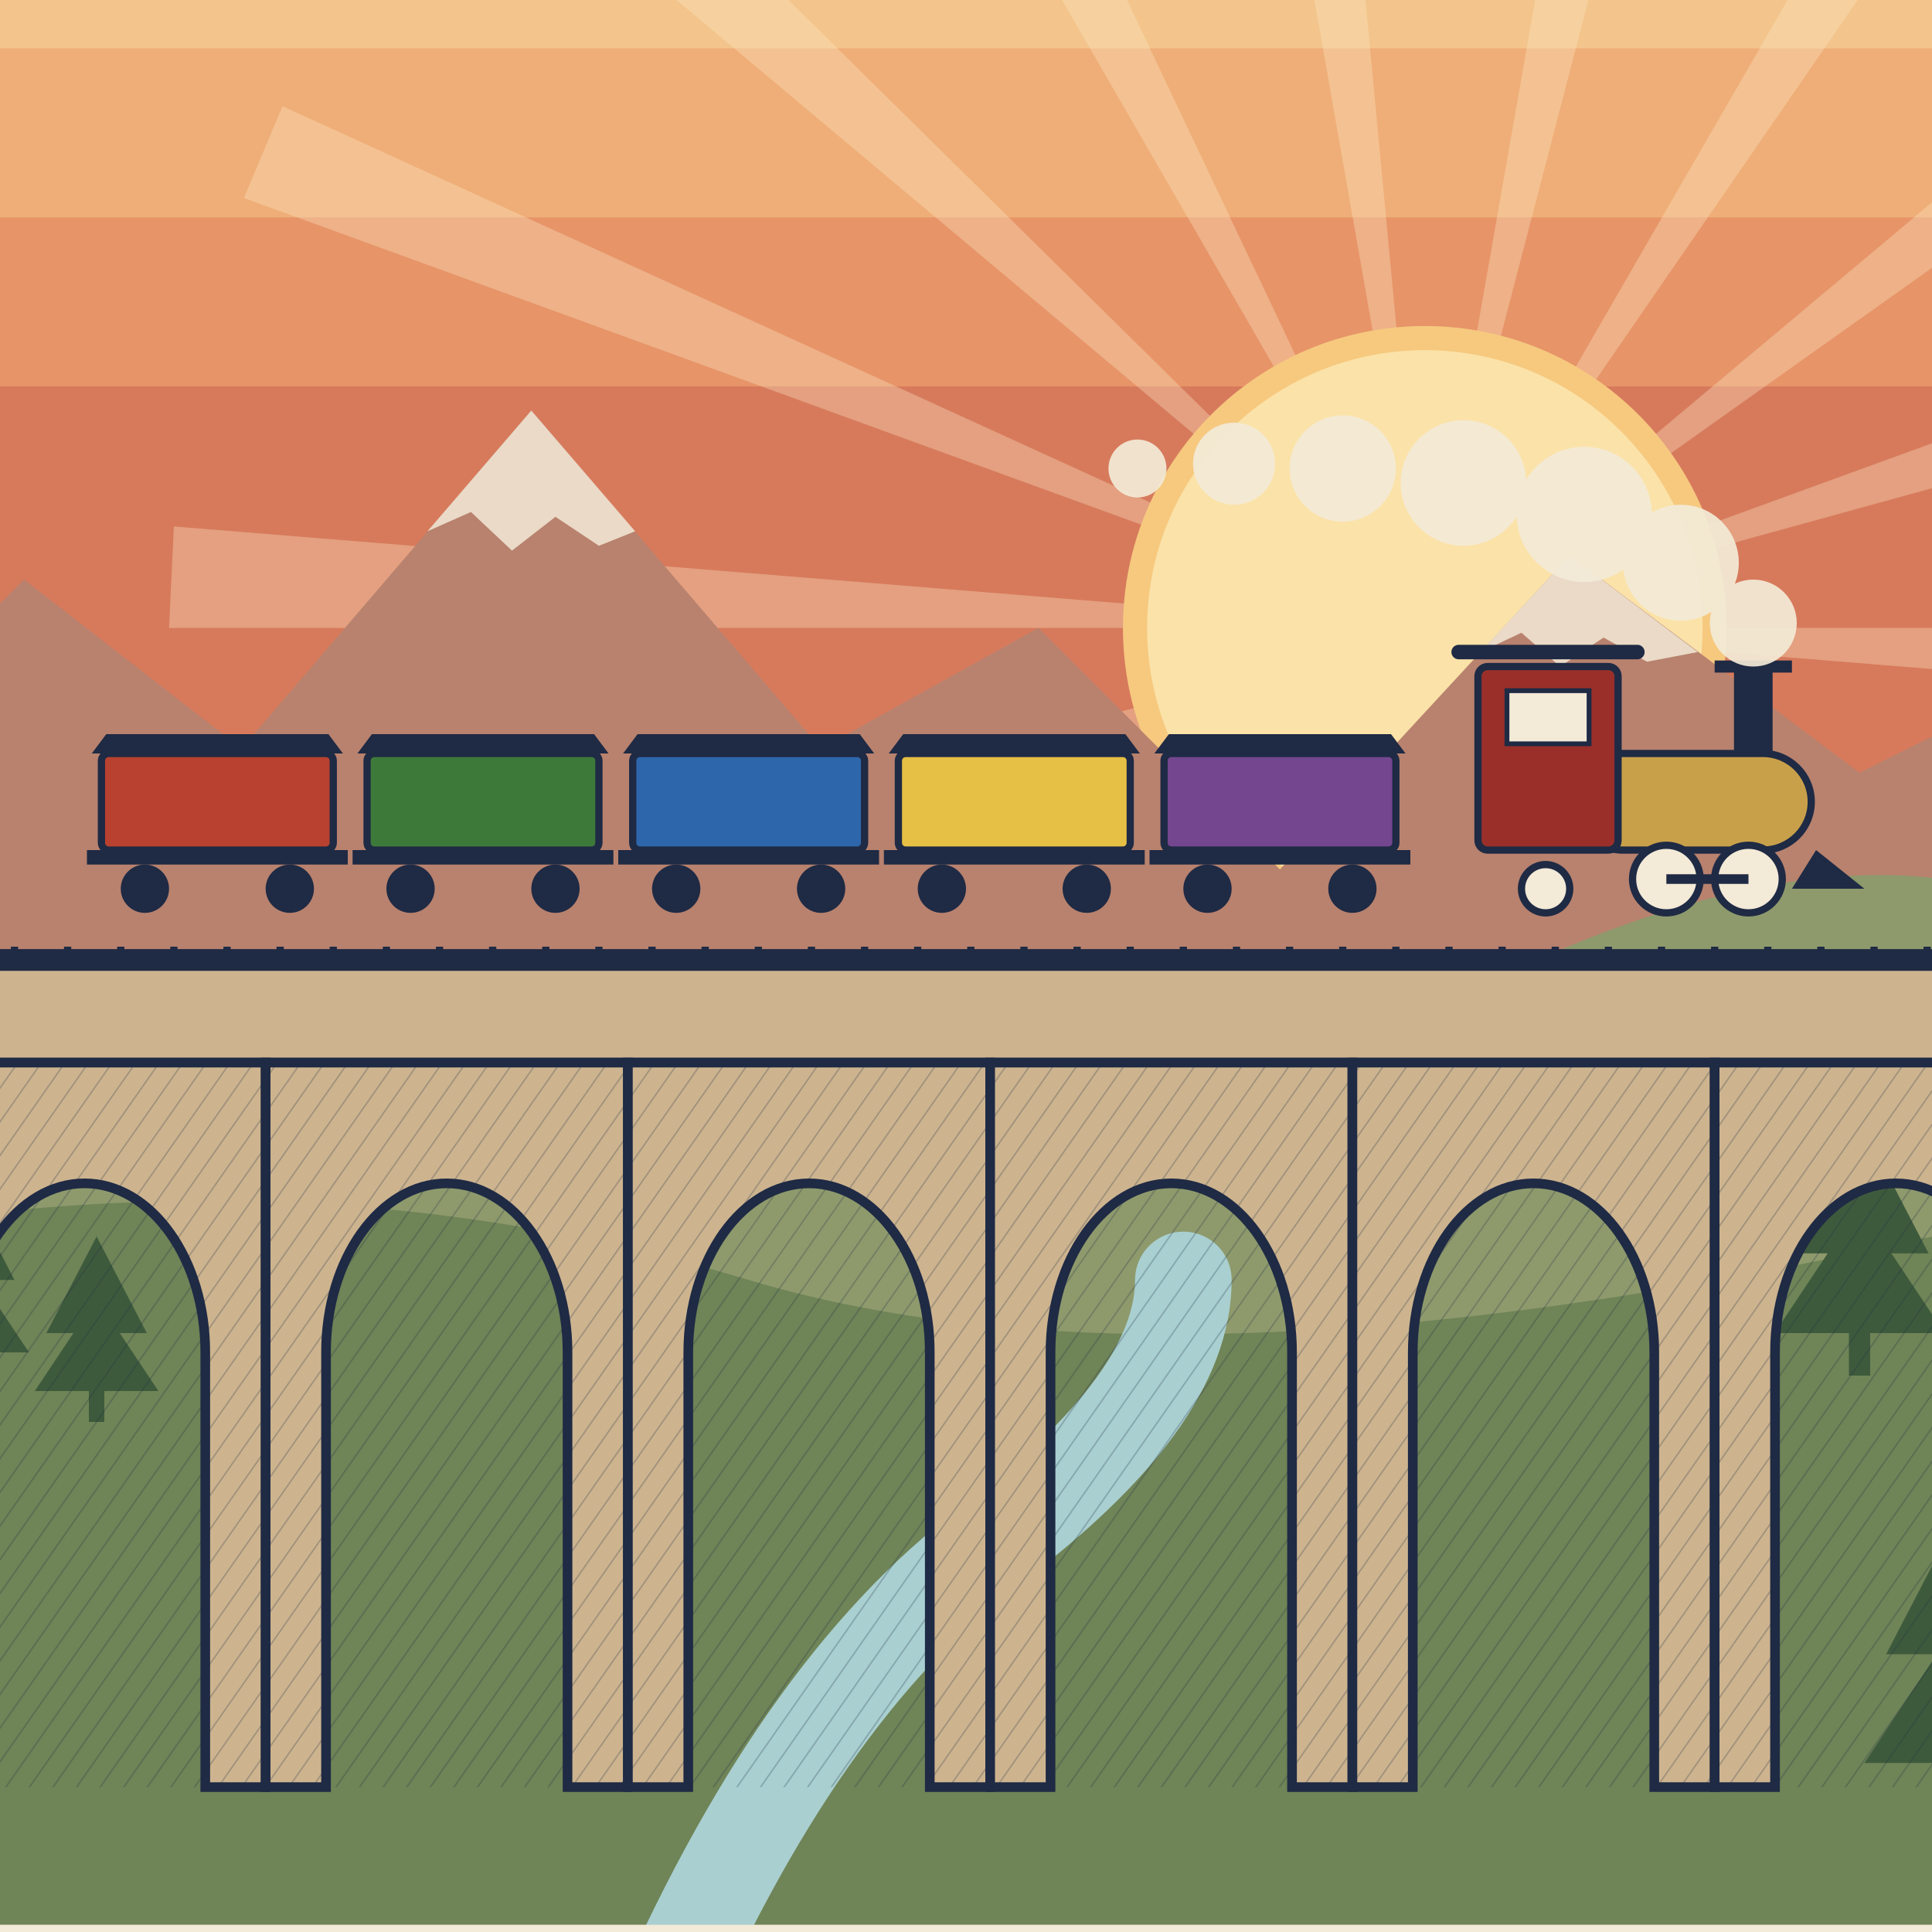
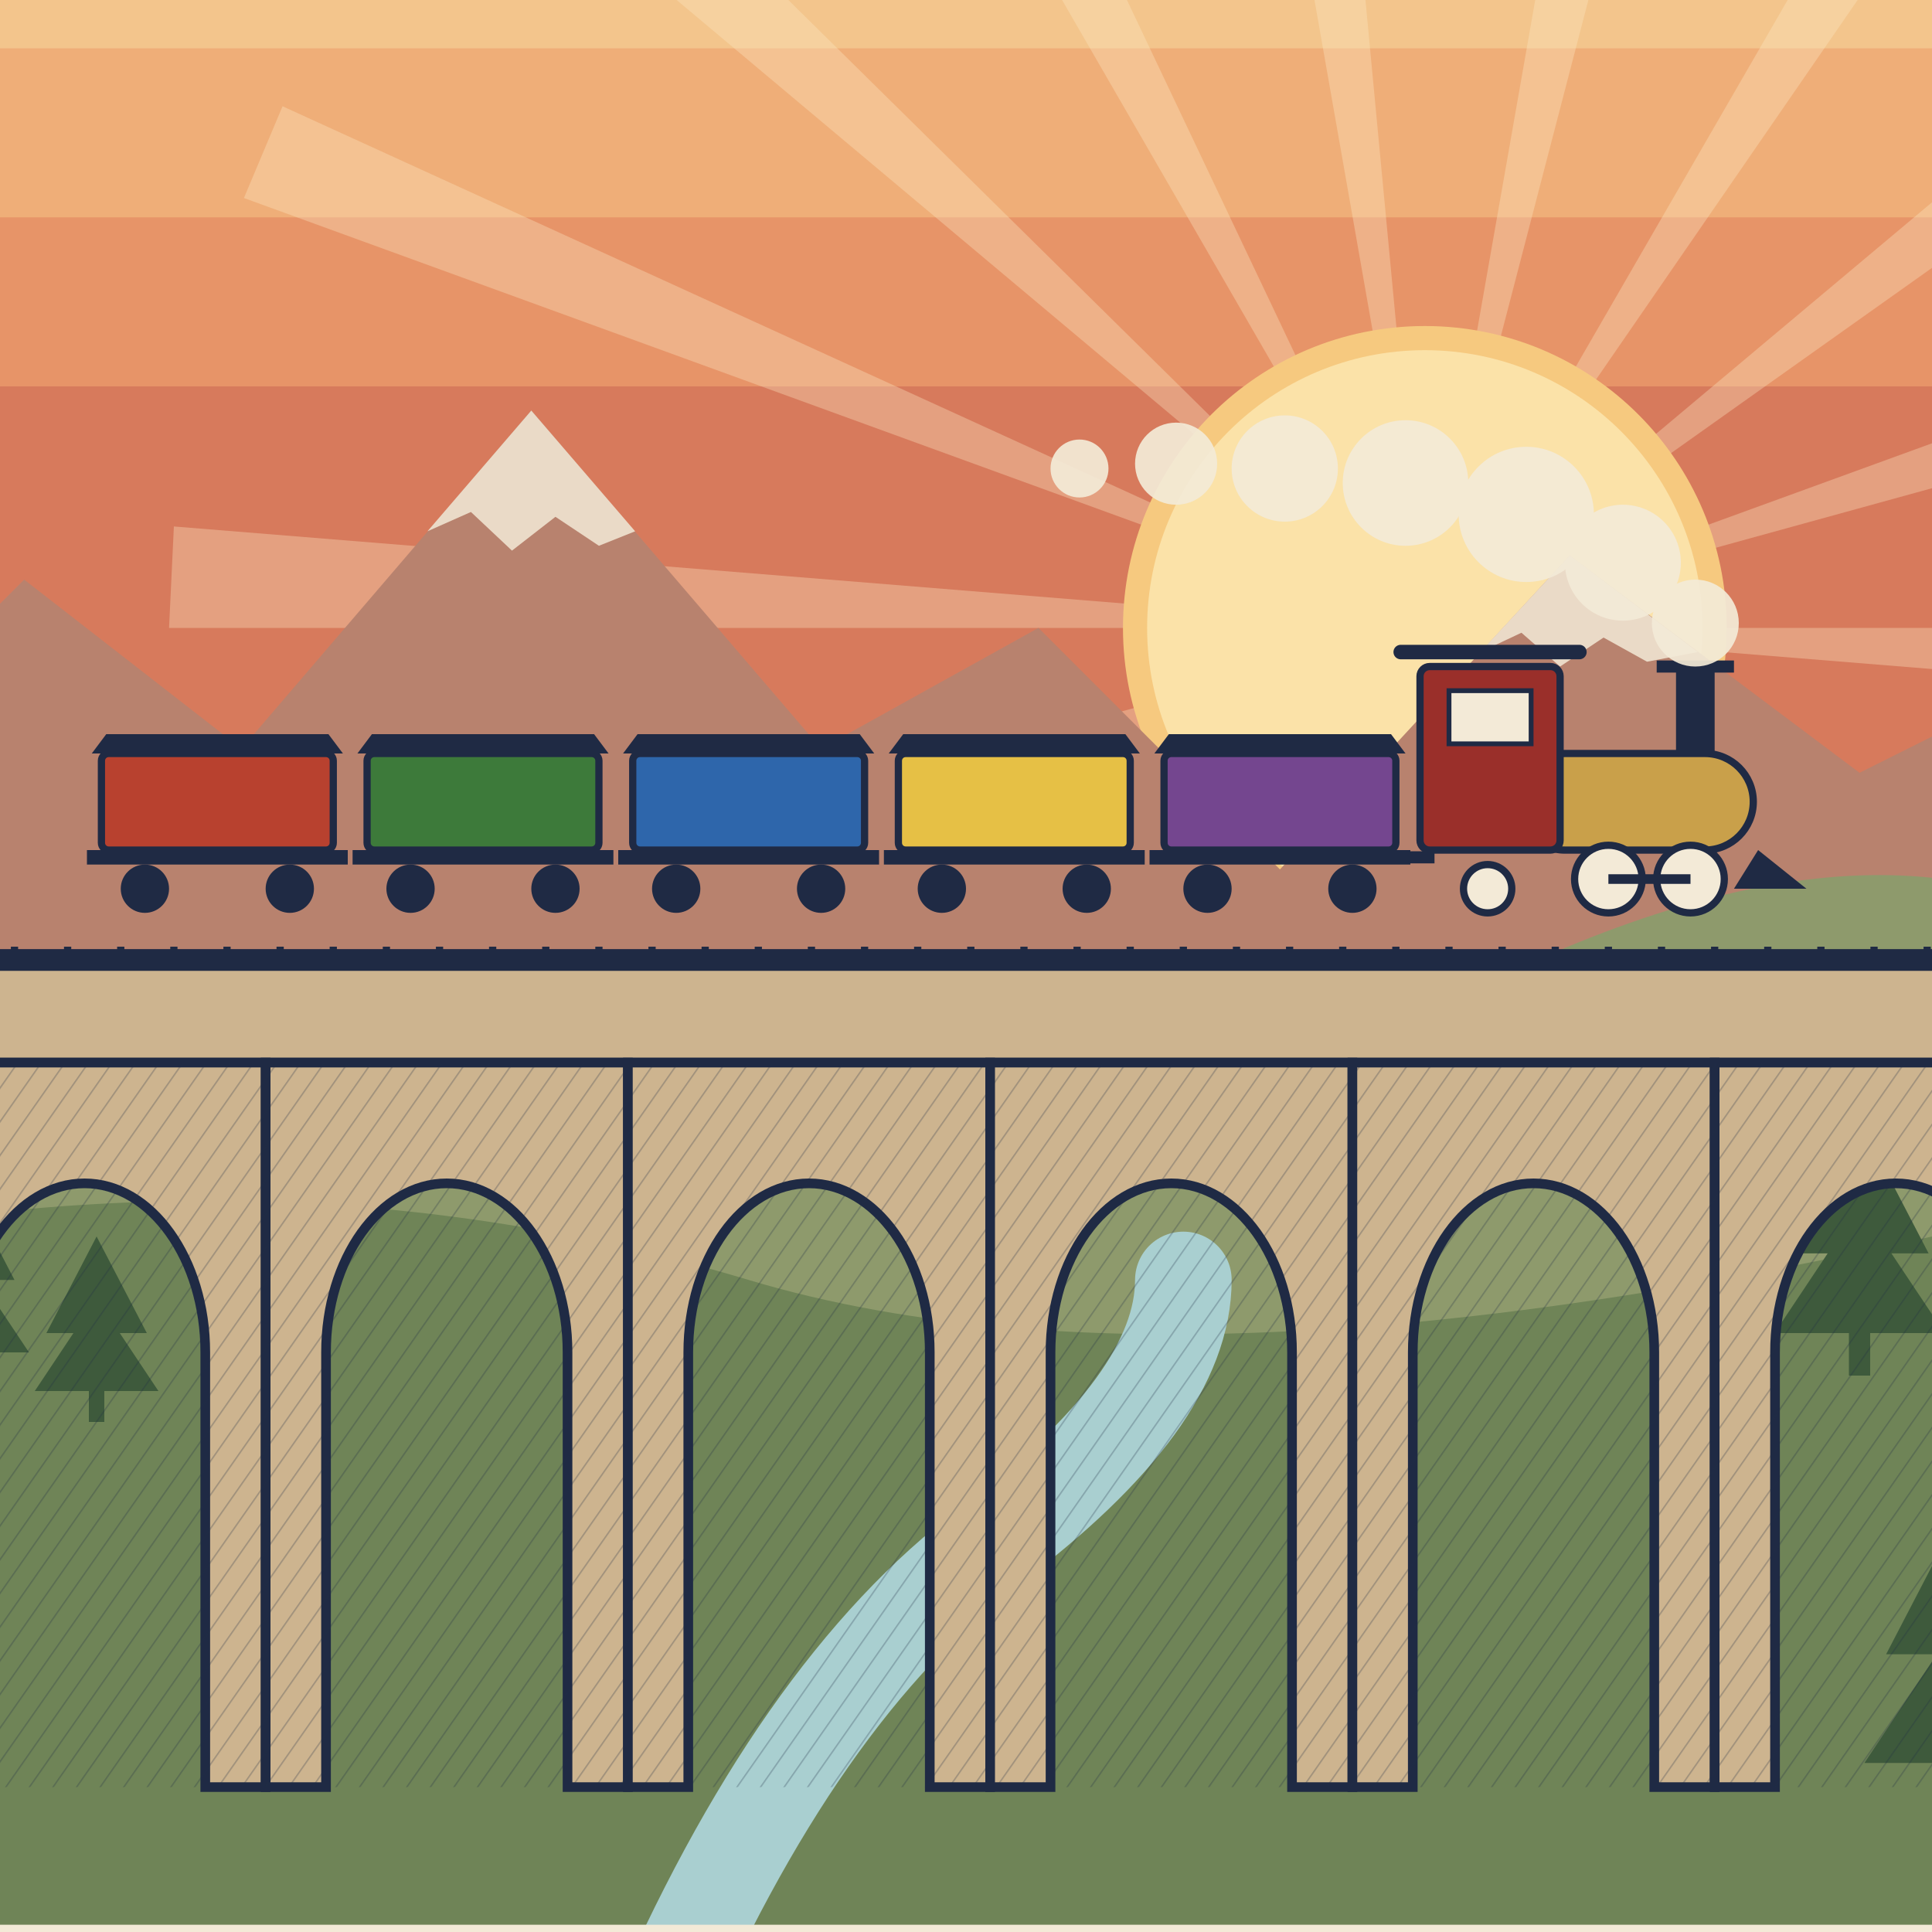
<svg xmlns="http://www.w3.org/2000/svg" viewBox="110 160 800 800" width="800" height="800">
  <defs>
    <clipPath id="win">
      <rect x="40" y="40" width="920" height="920" rx="18" />
    </clipPath>
    <pattern id="hatch" width="8" height="8" patternUnits="userSpaceOnUse" patternTransform="rotate(35)">
      <path d="M0 0V8" stroke="#1f2a44" stroke-width="1.2" opacity="0.25" />
    </pattern>
  </defs>
  <rect width="1000" height="1000" fill="#1f2a44" />
  <g clip-path="url(#win)">
    <rect x="0" y="40" width="1000" height="1000" fill="#f6d9a8" />
    <rect x="0" y="110" width="1000" height="1000" fill="#f3c58c" />
    <rect x="0" y="180" width="1000" height="1000" fill="#efae78" />
    <rect x="0" y="250" width="1000" height="1000" fill="#e79468" />
    <rect x="0" y="320" width="1000" height="1000" fill="#d77a5c" />
    <g transform="translate(700 420)">
      <path d="M0 0L520 0L518 42Z" fill="#fbe7c2" opacity="0.35" />
      <path d="M0 0L489 178L473 216Z" fill="#fbe7c2" opacity="0.35" />
      <path d="M0 0L398 334L370 365Z" fill="#fbe7c2" opacity="0.35" />
      <path d="M0 0L260 450L223 470Z" fill="#fbe7c2" opacity="0.35" />
      <path d="M0 0L90 512L49 518Z" fill="#fbe7c2" opacity="0.35" />
      <path d="M0 0L-90 512L-131 503Z" fill="#fbe7c2" opacity="0.35" />
      <path d="M0 0L-260 450L-295 428Z" fill="#fbe7c2" opacity="0.35" />
      <path d="M0 0L-398 334L-424 301Z" fill="#fbe7c2" opacity="0.35" />
      <path d="M0 0L-489 178L-501 138Z" fill="#fbe7c2" opacity="0.35" />
      <path d="M0 0L-520 0L-518 -42Z" fill="#fbe7c2" opacity="0.35" />
      <path d="M0 0L-489 -178L-473 -216Z" fill="#fbe7c2" opacity="0.35" />
      <path d="M0 0L-398 -334L-370 -365Z" fill="#fbe7c2" opacity="0.35" />
      <path d="M0 0L-260 -450L-223 -470Z" fill="#fbe7c2" opacity="0.35" />
      <path d="M0 0L-90 -512L-49 -518Z" fill="#fbe7c2" opacity="0.35" />
      <path d="M0 0L90 -512L131 -503Z" fill="#fbe7c2" opacity="0.35" />
      <path d="M0 0L260 -450L295 -428Z" fill="#fbe7c2" opacity="0.35" />
      <path d="M0 0L398 -334L424 -301Z" fill="#fbe7c2" opacity="0.35" />
      <path d="M0 0L489 -178L501 -138Z" fill="#fbe7c2" opacity="0.35" />
      <circle r="120" fill="#fbe2a8" />
      <circle r="120" fill="none" stroke="#f6c97f" stroke-width="10" />
    </g>
    <path d="M0 520L120 400L210 470L330 330L450 470L540 420L640 520L760 390L880 480L1000 420V1000H0Z" fill="#b8826e" />
    <path d="M330 330L287 380L305 372L322 388L340 374L358 386L373 380Z M760 390L723 430L740 422L756 436L774 424L792 434L813 430Z" fill="#f3ead7" opacity="0.85" />
    <path d="M0 600Q180 520 360 590T720 570T1000 560V1000H0Z" fill="#8e9a6c" />
    <path d="M0 680Q220 630 420 690T1000 650V1000H0Z" fill="#6f8457" />
    <path d="M380 1000Q440 860 520 800T600 690" fill="none" stroke="#a9cfd0" stroke-width="40" stroke-linecap="round" />
    <path transform="translate(90 700) scale(1)" d="M0 -60L26 -10H12L32 20H-32L-12 -10H-26Z M-4 20H4V36H-4Z" fill="#3e5a3c" />
    <path transform="translate(150 720) scale(0.8)" d="M0 -60L26 -10H12L32 20H-32L-12 -10H-26Z M-4 20H4V36H-4Z" fill="#3e5a3c" />
    <path transform="translate(880 690) scale(1.1)" d="M0 -60L26 -10H12L32 20H-32L-12 -10H-26Z M-4 20H4V36H-4Z" fill="#3e5a3c" />
    <path transform="translate(940 710) scale(0.8)" d="M0 -60L26 -10H12L32 20H-32L-12 -10H-26Z M-4 20H4V36H-4Z" fill="#3e5a3c" />
    <path transform="translate(60 860) scale(1.4)" d="M0 -60L26 -10H12L32 20H-32L-12 -10H-26Z M-4 20H4V36H-4Z" fill="#3e5a3c" />
    <path transform="translate(930 860) scale(1.5)" d="M0 -60L26 -10H12L32 20H-32L-12 -10H-26Z M-4 20H4V36H-4Z" fill="#3e5a3c" />
    <g fill="#cdb48f" stroke="#1f2a44" stroke-width="4">
      <path d="M40 560H960V600H40Z" />
      <path d="M70 600H220V900H195V720A50 70 0 0 0 95 720V900H70Z" />
      <path d="M220 600H370V900H345V720A50 70 0 0 0 245 720V900H220Z" />
      <path d="M370 600H520V900H495V720A50 70 0 0 0 395 720V900H370Z" />
      <path d="M520 600H670V900H645V720A50 70 0 0 0 545 720V900H520Z" />
      <path d="M670 600H820V900H795V720A50 70 0 0 0 695 720V900H670Z" />
      <path d="M820 600H970V900H945V720A50 70 0 0 0 845 720V900H820Z" />
    </g>
    <rect x="40" y="600" width="920" height="300" fill="url(#hatch)" />
    <path d="M40 556H960" stroke="#1f2a44" stroke-width="6" />
    <path d="M50 552V560" stroke="#1f2a44" stroke-width="3" />
    <path d="M72 552V560" stroke="#1f2a44" stroke-width="3" />
    <path d="M94 552V560" stroke="#1f2a44" stroke-width="3" />
    <path d="M116 552V560" stroke="#1f2a44" stroke-width="3" />
    <path d="M138 552V560" stroke="#1f2a44" stroke-width="3" />
    <path d="M160 552V560" stroke="#1f2a44" stroke-width="3" />
    <path d="M182 552V560" stroke="#1f2a44" stroke-width="3" />
    <path d="M204 552V560" stroke="#1f2a44" stroke-width="3" />
    <path d="M226 552V560" stroke="#1f2a44" stroke-width="3" />
    <path d="M248 552V560" stroke="#1f2a44" stroke-width="3" />
    <path d="M270 552V560" stroke="#1f2a44" stroke-width="3" />
    <path d="M292 552V560" stroke="#1f2a44" stroke-width="3" />
    <path d="M314 552V560" stroke="#1f2a44" stroke-width="3" />
    <path d="M336 552V560" stroke="#1f2a44" stroke-width="3" />
    <path d="M358 552V560" stroke="#1f2a44" stroke-width="3" />
    <path d="M380 552V560" stroke="#1f2a44" stroke-width="3" />
    <path d="M402 552V560" stroke="#1f2a44" stroke-width="3" />
    <path d="M424 552V560" stroke="#1f2a44" stroke-width="3" />
    <path d="M446 552V560" stroke="#1f2a44" stroke-width="3" />
    <path d="M468 552V560" stroke="#1f2a44" stroke-width="3" />
    <path d="M490 552V560" stroke="#1f2a44" stroke-width="3" />
    <path d="M512 552V560" stroke="#1f2a44" stroke-width="3" />
    <path d="M534 552V560" stroke="#1f2a44" stroke-width="3" />
    <path d="M556 552V560" stroke="#1f2a44" stroke-width="3" />
    <path d="M578 552V560" stroke="#1f2a44" stroke-width="3" />
    <path d="M600 552V560" stroke="#1f2a44" stroke-width="3" />
    <path d="M622 552V560" stroke="#1f2a44" stroke-width="3" />
    <path d="M644 552V560" stroke="#1f2a44" stroke-width="3" />
    <path d="M666 552V560" stroke="#1f2a44" stroke-width="3" />
    <path d="M688 552V560" stroke="#1f2a44" stroke-width="3" />
    <path d="M710 552V560" stroke="#1f2a44" stroke-width="3" />
    <path d="M732 552V560" stroke="#1f2a44" stroke-width="3" />
    <path d="M754 552V560" stroke="#1f2a44" stroke-width="3" />
    <path d="M776 552V560" stroke="#1f2a44" stroke-width="3" />
    <path d="M798 552V560" stroke="#1f2a44" stroke-width="3" />
    <path d="M820 552V560" stroke="#1f2a44" stroke-width="3" />
    <path d="M842 552V560" stroke="#1f2a44" stroke-width="3" />
    <path d="M864 552V560" stroke="#1f2a44" stroke-width="3" />
    <path d="M886 552V560" stroke="#1f2a44" stroke-width="3" />
    <path d="M908 552V560" stroke="#1f2a44" stroke-width="3" />
    <path d="M930 552V560" stroke="#1f2a44" stroke-width="3" />
    <path d="M952 552V560" stroke="#1f2a44" stroke-width="3" />
    <g transform="translate(640 506)">
      <rect x="-48" y="-34" width="96" height="40" rx="3" fill="#74468f" stroke="#1f2a44" stroke-width="3" />
      <path d="M-52 -34H52L46 -42H-46Z" fill="#1f2a44" />
      <rect x="-54" y="6" width="108" height="6" fill="#1f2a44" />
      <g fill="#1f2a44">
        <circle cx="-30" cy="22" r="10" />
        <circle cx="30" cy="22" r="10" />
      </g>
    </g>
    <g transform="translate(530 506)">
      <rect x="-48" y="-34" width="96" height="40" rx="3" fill="#e6c045" stroke="#1f2a44" stroke-width="3" />
      <path d="M-52 -34H52L46 -42H-46Z" fill="#1f2a44" />
      <rect x="-54" y="6" width="108" height="6" fill="#1f2a44" />
      <g fill="#1f2a44">
        <circle cx="-30" cy="22" r="10" />
        <circle cx="30" cy="22" r="10" />
      </g>
    </g>
    <g transform="translate(420 506)">
      <rect x="-48" y="-34" width="96" height="40" rx="3" fill="#2e66ab" stroke="#1f2a44" stroke-width="3" />
      <path d="M-52 -34H52L46 -42H-46Z" fill="#1f2a44" />
      <rect x="-54" y="6" width="108" height="6" fill="#1f2a44" />
      <g fill="#1f2a44">
        <circle cx="-30" cy="22" r="10" />
        <circle cx="30" cy="22" r="10" />
      </g>
    </g>
    <g transform="translate(310 506)">
      <rect x="-48" y="-34" width="96" height="40" rx="3" fill="#3d7a3a" stroke="#1f2a44" stroke-width="3" />
      <path d="M-52 -34H52L46 -42H-46Z" fill="#1f2a44" />
      <rect x="-54" y="6" width="108" height="6" fill="#1f2a44" />
      <g fill="#1f2a44">
        <circle cx="-30" cy="22" r="10" />
        <circle cx="30" cy="22" r="10" />
      </g>
    </g>
    <g transform="translate(200 506)">
      <rect x="-48" y="-34" width="96" height="40" rx="3" fill="#b8412f" stroke="#1f2a44" stroke-width="3" />
      <path d="M-52 -34H52L46 -42H-46Z" fill="#1f2a44" />
      <rect x="-54" y="6" width="108" height="6" fill="#1f2a44" />
      <g fill="#1f2a44">
        <circle cx="-30" cy="22" r="10" />
        <circle cx="30" cy="22" r="10" />
      </g>
    </g>
-     <g transform="translate(790 498) scale(-1 1)">
+     <path d="M688 515H704" stroke="#1f2a44" stroke-width="5" />
+     <g transform="translate(766 498) scale(-1 1)">
      <rect x="-70" y="-26" width="98" height="40" rx="20" fill="#c9a04a" stroke="#1f2a44" stroke-width="3" />
      <rect x="10" y="-62" width="58" height="76" rx="4" fill="#9a2f2a" stroke="#1f2a44" stroke-width="3" />
      <rect x="22" y="-52" width="34" height="22" fill="#f3ead7" stroke="#1f2a44" stroke-width="2" />
      <path d="M2 -68H76" stroke="#1f2a44" stroke-width="6" stroke-linecap="round" />
      <rect x="-54" y="-60" width="16" height="34" fill="#1f2a44" />
      <path d="M-62 -62H-30" stroke="#1f2a44" stroke-width="5" />
      <path d="M-72 14L-92 30H-62Z" fill="#1f2a44" />
      <g fill="#f3ead7" stroke="#1f2a44" stroke-width="3">
        <circle cx="-44" cy="26" r="14" />
        <circle cx="-10" cy="26" r="14" />
        <circle cx="40" cy="30" r="10" />
      </g>
      <path d="M-44 26H-10" stroke="#1f2a44" stroke-width="4" />
    </g>
    <g fill="#f3ead7" opacity="0.92">
-       <circle cx="836" cy="418" r="18" />
-       <circle cx="806" cy="393" r="24" />
-       <circle cx="766" cy="373" r="28" />
-       <circle cx="716" cy="360" r="26" />
-       <circle cx="666" cy="354" r="22" />
-       <circle cx="621" cy="352" r="17" />
-       <circle cx="581" cy="354" r="12" />
+       <circle cx="812" cy="418" r="18" />
+       <circle cx="782" cy="393" r="24" />
+       <circle cx="742" cy="373" r="28" />
+       <circle cx="692" cy="360" r="26" />
+       <circle cx="642" cy="354" r="22" />
+       <circle cx="597" cy="352" r="17" />
+       <circle cx="557" cy="354" r="12" />
    </g>
  </g>
  <rect x="40" y="40" width="920" height="920" rx="18" fill="none" stroke="#f3ead7" stroke-width="6" />
</svg>
